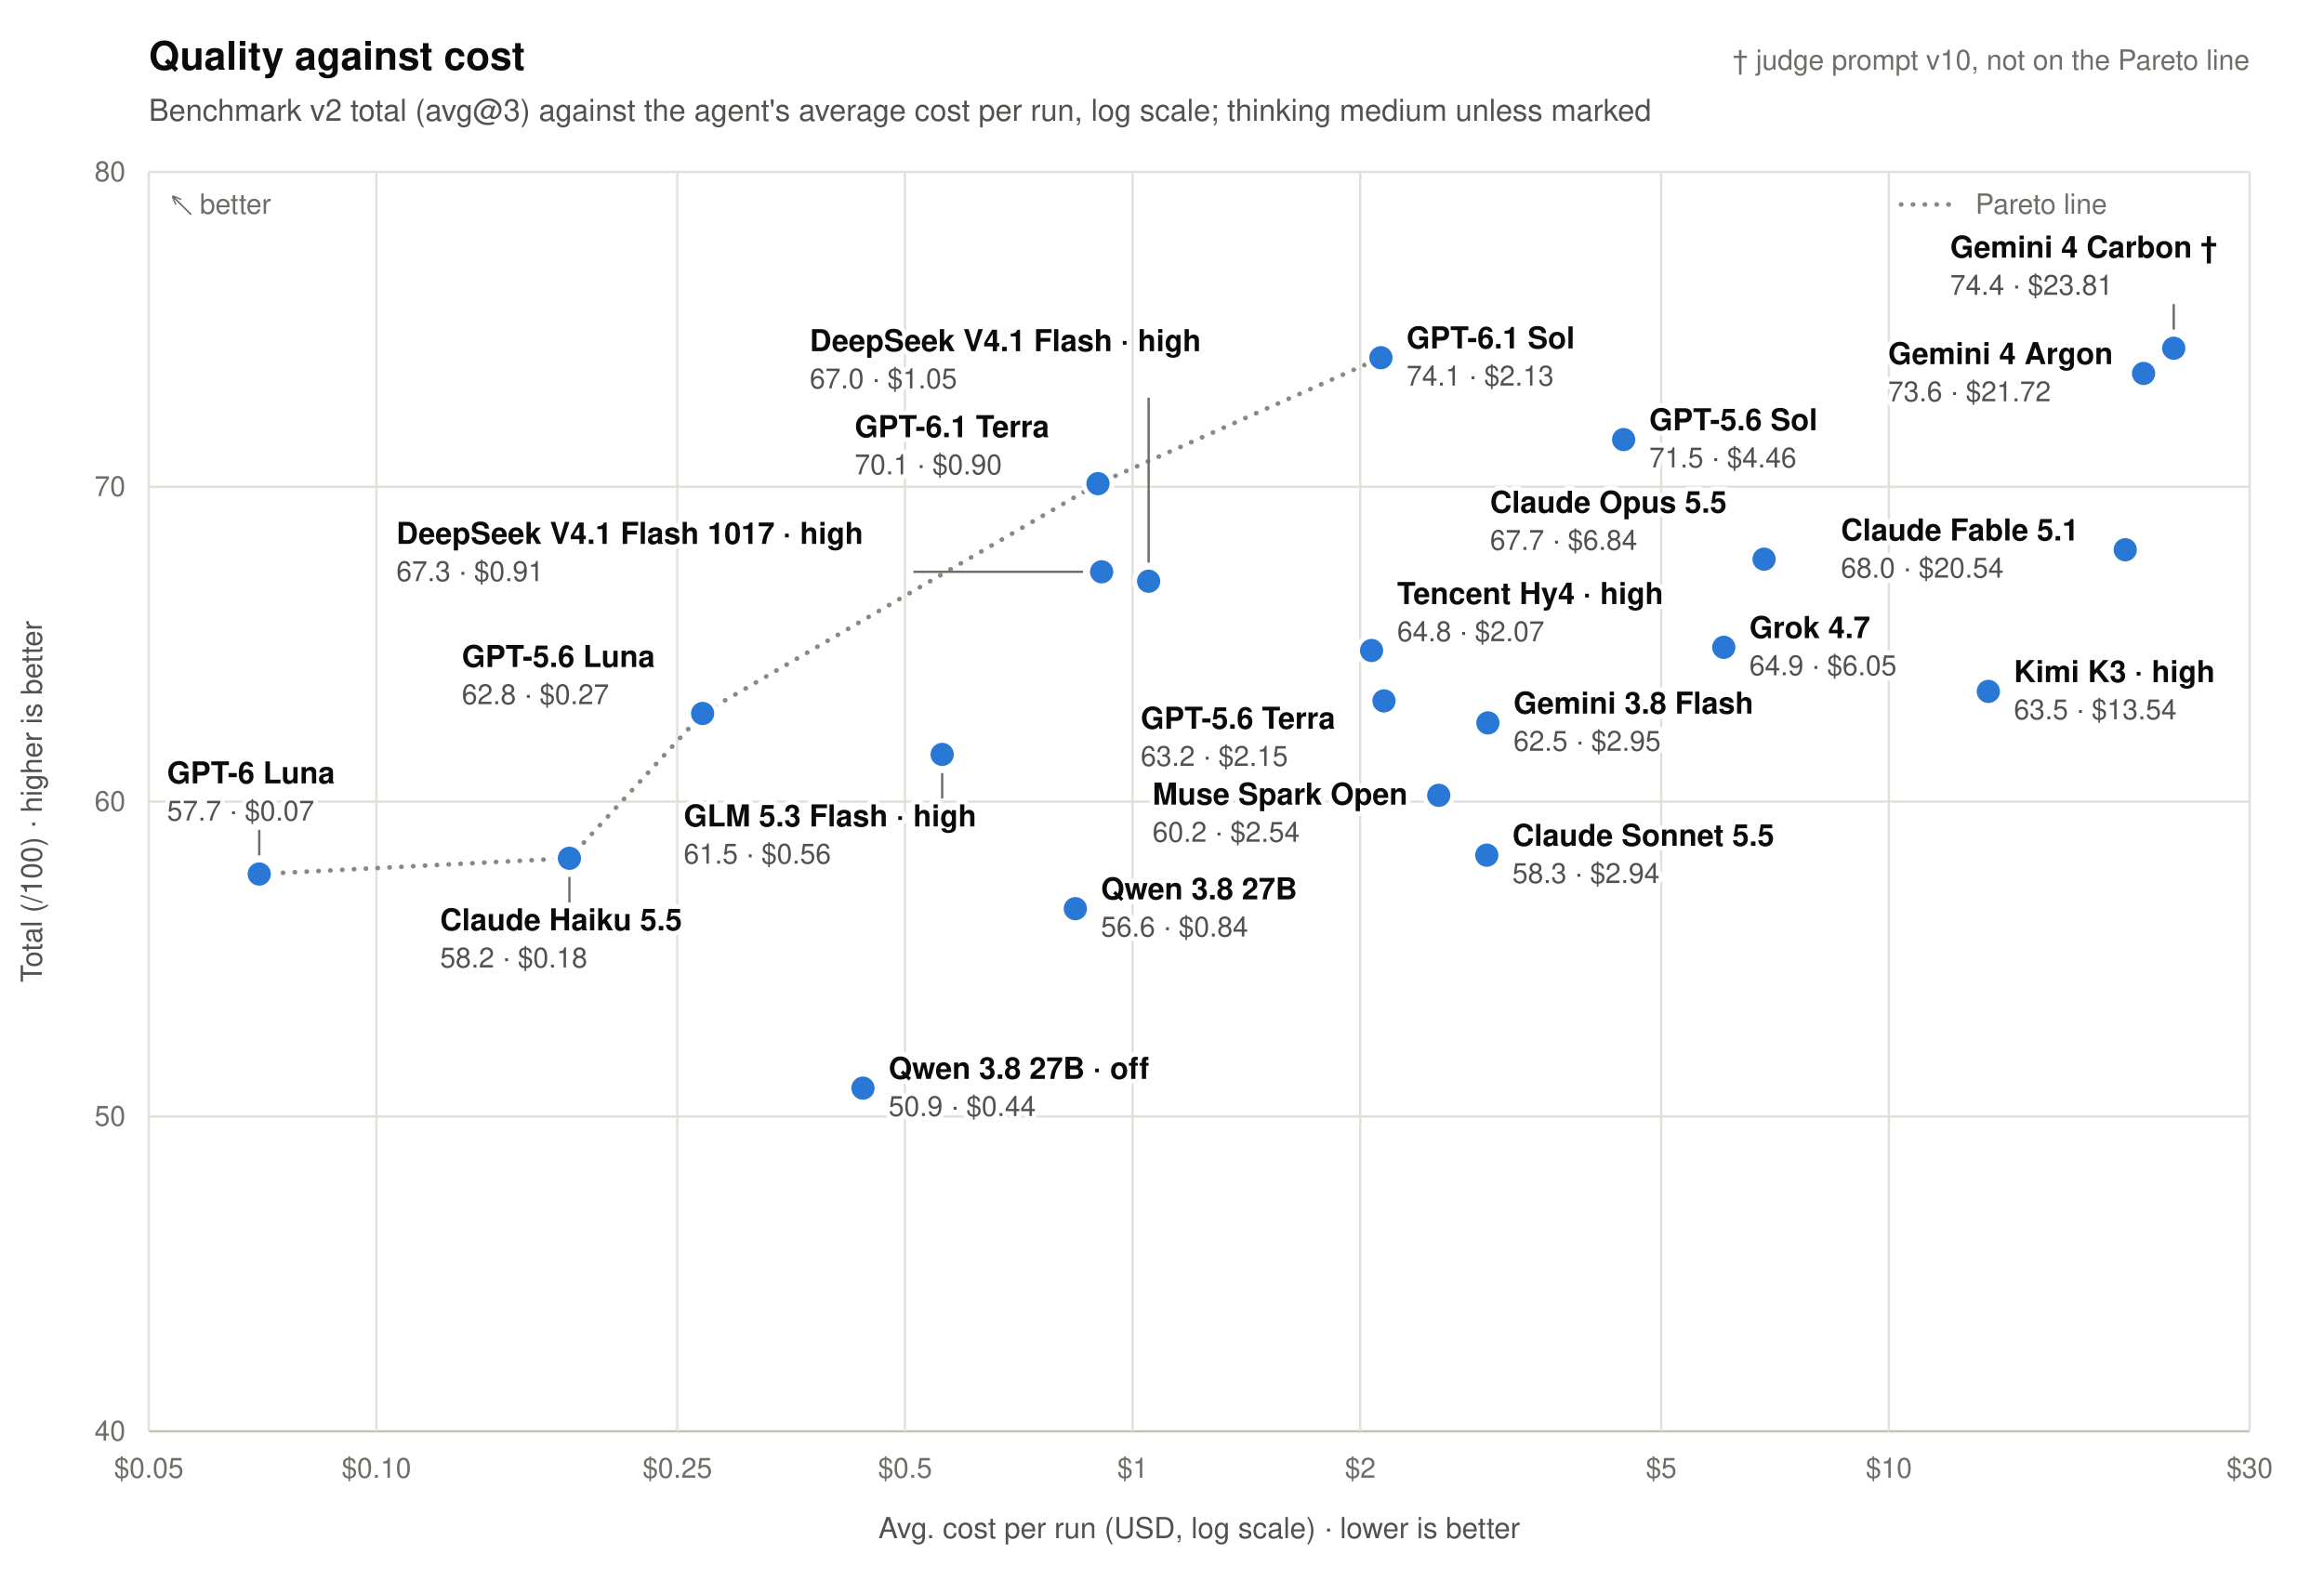
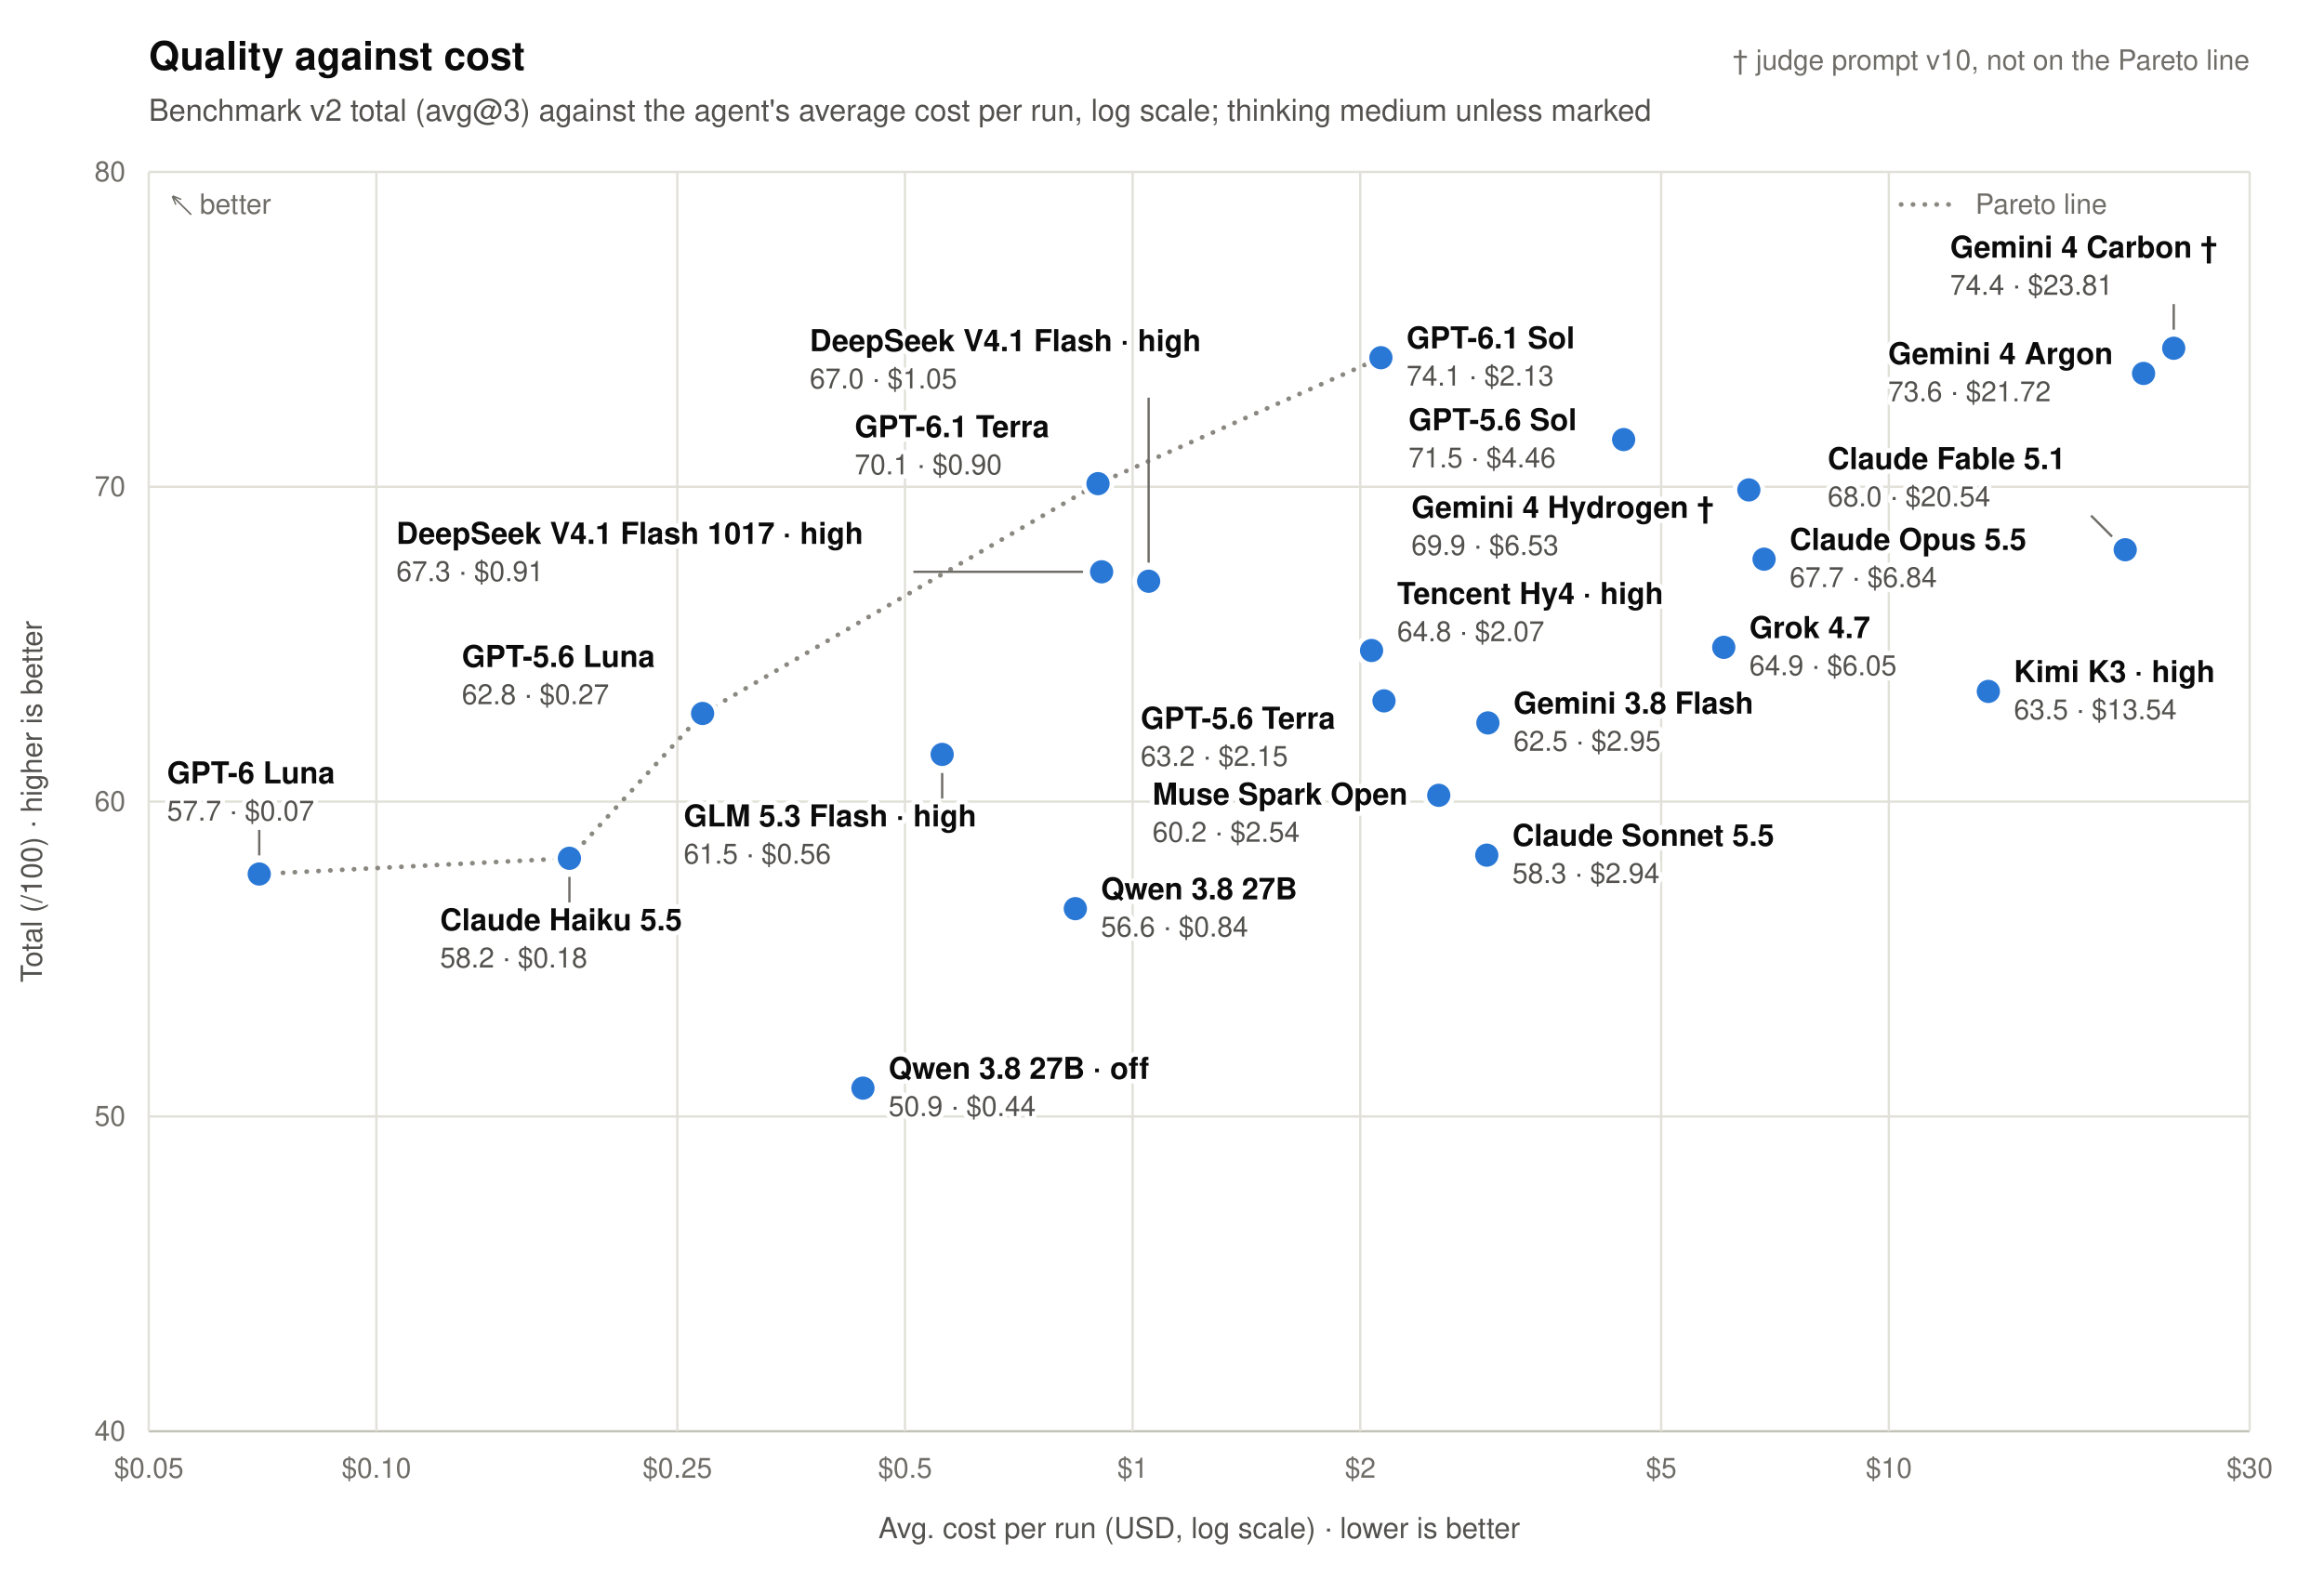
<svg xmlns="http://www.w3.org/2000/svg" width="1000" height="680" viewBox="0 0 1000 680" role="img" aria-labelledby="t d">
  <rect width="1000" height="680" fill="#ffffff" />
  <g font-family="system-ui, -apple-system, 'Segoe UI', Helvetica, Arial, sans-serif">
    <text x="64" y="30" font-size="17" font-weight="600" fill="#0b0b0b">Quality against cost</text>
    <text x="64" y="52" font-size="13" fill="#52514e">Benchmark v2 total (avg@3) against the agent's average cost per run, log scale; thinking medium unless marked</text>
    <text x="968" y="30" font-size="12" text-anchor="end" fill="#6f6d68">† judge prompt v10, not on the Pareto line</text>
    <line x1="64" x2="968" y1="616" y2="616" stroke="#c3c2b7" stroke-width="1" />
    <text x="54" y="620" font-size="12" text-anchor="end" fill="#6f6d68" style="font-variant-numeric: tabular-nums">40</text>
    <line x1="64" x2="968" y1="480.5" y2="480.5" stroke="#e1e0d9" stroke-width="1" />
    <text x="54" y="484.5" font-size="12" text-anchor="end" fill="#6f6d68" style="font-variant-numeric: tabular-nums">50</text>
    <line x1="64" x2="968" y1="345" y2="345" stroke="#e1e0d9" stroke-width="1" />
    <text x="54" y="349" font-size="12" text-anchor="end" fill="#6f6d68" style="font-variant-numeric: tabular-nums">60</text>
    <line x1="64" x2="968" y1="209.5" y2="209.5" stroke="#e1e0d9" stroke-width="1" />
    <text x="54" y="213.5" font-size="12" text-anchor="end" fill="#6f6d68" style="font-variant-numeric: tabular-nums">70</text>
    <line x1="64" x2="968" y1="74" y2="74" stroke="#e1e0d9" stroke-width="1" />
    <text x="54" y="78" font-size="12" text-anchor="end" fill="#6f6d68" style="font-variant-numeric: tabular-nums">80</text>
    <line x1="64" x2="64" y1="74" y2="616" stroke="#e1e0d9" stroke-width="1" />
    <text x="64" y="636" font-size="12" text-anchor="middle" fill="#6f6d68" style="font-variant-numeric: tabular-nums">$0.05</text>
    <line x1="161.95" x2="161.95" y1="74" y2="616" stroke="#e1e0d9" stroke-width="1" />
    <text x="161.95" y="636" font-size="12" text-anchor="middle" fill="#6f6d68" style="font-variant-numeric: tabular-nums">$0.10</text>
    <line x1="291.44" x2="291.44" y1="74" y2="616" stroke="#e1e0d9" stroke-width="1" />
    <text x="291.44" y="636" font-size="12" text-anchor="middle" fill="#6f6d68" style="font-variant-numeric: tabular-nums">$0.25</text>
    <line x1="389.4" x2="389.4" y1="74" y2="616" stroke="#e1e0d9" stroke-width="1" />
    <text x="389.4" y="636" font-size="12" text-anchor="middle" fill="#6f6d68" style="font-variant-numeric: tabular-nums">$0.5</text>
    <line x1="487.35" x2="487.35" y1="74" y2="616" stroke="#e1e0d9" stroke-width="1" />
    <text x="487.35" y="636" font-size="12" text-anchor="middle" fill="#6f6d68" style="font-variant-numeric: tabular-nums">$1</text>
    <line x1="585.3" x2="585.3" y1="74" y2="616" stroke="#e1e0d9" stroke-width="1" />
    <text x="585.3" y="636" font-size="12" text-anchor="middle" fill="#6f6d68" style="font-variant-numeric: tabular-nums">$2</text>
    <line x1="714.79" x2="714.79" y1="74" y2="616" stroke="#e1e0d9" stroke-width="1" />
    <text x="714.79" y="636" font-size="12" text-anchor="middle" fill="#6f6d68" style="font-variant-numeric: tabular-nums">$5</text>
    <line x1="812.75" x2="812.75" y1="74" y2="616" stroke="#e1e0d9" stroke-width="1" />
    <text x="812.75" y="636" font-size="12" text-anchor="middle" fill="#6f6d68" style="font-variant-numeric: tabular-nums">$10</text>
    <line x1="968" x2="968" y1="74" y2="616" stroke="#e1e0d9" stroke-width="1" />
    <text x="968" y="636" font-size="12" text-anchor="middle" fill="#6f6d68" style="font-variant-numeric: tabular-nums">$30</text>
    <text x="516" y="662" font-size="12.5" text-anchor="middle" fill="#52514e">Avg. cost per run (USD, log scale) · lower is better</text>
    <text transform="translate(18 345) rotate(-90)" font-size="12.5" text-anchor="middle" fill="#52514e">Total (/100) · higher is better</text>
    <text x="74" y="92" font-size="12" fill="#6f6d68">↖ better</text>
    <polyline points="111.55,376.16 245.02,369.39 302.32,307.06 472.46,208.15 594.2,153.95" fill="none" stroke="#8a8880" stroke-width="2" stroke-dasharray="0.1 5" stroke-linecap="round" />
    <line x1="818" x2="842" y1="88" y2="88" stroke="#8a8880" stroke-width="2" stroke-dasharray="0.1 5" stroke-linecap="round" />
    <text x="850" y="92" font-size="12" fill="#6f6d68">Pareto line</text>
    <line x1="935.34" y1="141.88" x2="935.34" y2="130.88" stroke="#6f6d68" stroke-width="1" />
+     <line x1="908.81" y1="230.94" x2="899.77" y2="221.9" stroke="#6f6d68" stroke-width="1" />
    <line x1="466.02" y1="246.09" x2="393.02" y2="246.09" stroke="#6f6d68" stroke-width="1" />
    <line x1="494.25" y1="242.15" x2="494.25" y2="171.15" stroke="#6f6d68" stroke-width="1" />
    <line x1="405.41" y1="332.68" x2="405.41" y2="343.68" stroke="#6f6d68" stroke-width="1" />
    <line x1="245.02" y1="377.39" x2="245.02" y2="388.39" stroke="#6f6d68" stroke-width="1" />
    <line x1="111.55" y1="368.16" x2="111.55" y2="357.16" stroke="#6f6d68" stroke-width="1" />
    <circle cx="935.34" cy="149.88" r="6" fill="#2a78d6" stroke="#ffffff" stroke-width="2" />
    <circle cx="594.2" cy="153.95" r="6" fill="#2a78d6" stroke="#ffffff" stroke-width="2" />
    <circle cx="922.36" cy="160.72" r="6" fill="#2a78d6" stroke="#ffffff" stroke-width="2" />
    <circle cx="698.64" cy="189.18" r="6" fill="#2a78d6" stroke="#ffffff" stroke-width="2" />
    <circle cx="472.46" cy="208.15" r="6" fill="#2a78d6" stroke="#ffffff" stroke-width="2" />
+     <circle cx="752.52" cy="210.85" r="6" fill="#2a78d6" stroke="#ffffff" stroke-width="2" />
    <circle cx="914.47" cy="236.6" r="6" fill="#2a78d6" stroke="#ffffff" stroke-width="2" />
    <circle cx="759.07" cy="240.66" r="6" fill="#2a78d6" stroke="#ffffff" stroke-width="2" />
    <circle cx="474.02" cy="246.09" r="6" fill="#2a78d6" stroke="#ffffff" stroke-width="2" />
    <circle cx="494.25" cy="250.15" r="6" fill="#2a78d6" stroke="#ffffff" stroke-width="2" />
    <circle cx="741.73" cy="278.6" r="6" fill="#2a78d6" stroke="#ffffff" stroke-width="2" />
    <circle cx="590.17" cy="279.96" r="6" fill="#2a78d6" stroke="#ffffff" stroke-width="2" />
    <circle cx="855.57" cy="297.57" r="6" fill="#2a78d6" stroke="#ffffff" stroke-width="2" />
    <circle cx="595.52" cy="301.64" r="6" fill="#2a78d6" stroke="#ffffff" stroke-width="2" />
    <circle cx="302.32" cy="307.06" r="6" fill="#2a78d6" stroke="#ffffff" stroke-width="2" />
    <circle cx="640.23" cy="311.13" r="6" fill="#2a78d6" stroke="#ffffff" stroke-width="2" />
    <circle cx="405.41" cy="324.68" r="6" fill="#2a78d6" stroke="#ffffff" stroke-width="2" />
    <circle cx="619.08" cy="342.29" r="6" fill="#2a78d6" stroke="#ffffff" stroke-width="2" />
    <circle cx="639.75" cy="368.04" r="6" fill="#2a78d6" stroke="#ffffff" stroke-width="2" />
    <circle cx="245.02" cy="369.39" r="6" fill="#2a78d6" stroke="#ffffff" stroke-width="2" />
    <circle cx="111.55" cy="376.16" r="6" fill="#2a78d6" stroke="#ffffff" stroke-width="2" />
    <circle cx="462.71" cy="391.07" r="6" fill="#2a78d6" stroke="#ffffff" stroke-width="2" />
    <circle cx="371.33" cy="468.31" r="6" fill="#2a78d6" stroke="#ffffff" stroke-width="2" />
    <text x="839.12" y="110.88" font-size="13" font-weight="600" fill="#0b0b0b" stroke="#ffffff" stroke-width="4" stroke-linejoin="round" paint-order="stroke">Gemini 4 Carbon †</text>
    <text x="839.12" y="126.88" font-size="12" fill="#52514e" stroke="#ffffff" stroke-width="4" stroke-linejoin="round" paint-order="stroke" style="font-variant-numeric: tabular-nums">74.4 · $23.81</text>
    <text x="605.2" y="149.95" font-size="13" font-weight="600" fill="#0b0b0b" stroke="#ffffff" stroke-width="4" stroke-linejoin="round" paint-order="stroke">GPT-6.1 Sol</text>
    <text x="605.2" y="165.95" font-size="12" fill="#52514e" stroke="#ffffff" stroke-width="4" stroke-linejoin="round" paint-order="stroke" style="font-variant-numeric: tabular-nums">74.1 · $2.13</text>
    <text x="812.42" y="156.72" font-size="13" font-weight="600" fill="#0b0b0b" stroke="#ffffff" stroke-width="4" stroke-linejoin="round" paint-order="stroke">Gemini 4 Argon</text>
    <text x="812.42" y="172.72" font-size="12" fill="#52514e" stroke="#ffffff" stroke-width="4" stroke-linejoin="round" paint-order="stroke" style="font-variant-numeric: tabular-nums">73.6 · $21.72</text>
-     <text x="709.64" y="185.18" font-size="13" font-weight="600" fill="#0b0b0b" stroke="#ffffff" stroke-width="4" stroke-linejoin="round" paint-order="stroke">GPT-5.6 Sol</text>
-     <text x="709.64" y="201.18" font-size="12" fill="#52514e" stroke="#ffffff" stroke-width="4" stroke-linejoin="round" paint-order="stroke" style="font-variant-numeric: tabular-nums">71.5 · $4.46</text>
+     <text x="606.06" y="185.18" font-size="13" font-weight="600" fill="#0b0b0b" stroke="#ffffff" stroke-width="4" stroke-linejoin="round" paint-order="stroke">GPT-5.6 Sol</text>
+     <text x="606.06" y="201.18" font-size="12" fill="#52514e" stroke="#ffffff" stroke-width="4" stroke-linejoin="round" paint-order="stroke" style="font-variant-numeric: tabular-nums">71.5 · $4.46</text>
    <text x="367.76" y="188.15" font-size="13" font-weight="600" fill="#0b0b0b" stroke="#ffffff" stroke-width="4" stroke-linejoin="round" paint-order="stroke">GPT-6.1 Terra</text>
    <text x="367.76" y="204.15" font-size="12" fill="#52514e" stroke="#ffffff" stroke-width="4" stroke-linejoin="round" paint-order="stroke" style="font-variant-numeric: tabular-nums">70.1 · $0.90</text>
-     <text x="792.12" y="232.6" font-size="13" font-weight="600" fill="#0b0b0b" stroke="#ffffff" stroke-width="4" stroke-linejoin="round" paint-order="stroke">Claude Fable 5.1</text>
-     <text x="792.12" y="248.6" font-size="12" fill="#52514e" stroke="#ffffff" stroke-width="4" stroke-linejoin="round" paint-order="stroke" style="font-variant-numeric: tabular-nums">68.0 · $20.54</text>
-     <text x="641.14" y="220.66" font-size="13" font-weight="600" fill="#0b0b0b" stroke="#ffffff" stroke-width="4" stroke-linejoin="round" paint-order="stroke">Claude Opus 5.5</text>
-     <text x="641.14" y="236.66" font-size="12" fill="#52514e" stroke="#ffffff" stroke-width="4" stroke-linejoin="round" paint-order="stroke" style="font-variant-numeric: tabular-nums">67.7 · $6.84</text>
+     <text x="607.3" y="222.85" font-size="13" font-weight="600" fill="#0b0b0b" stroke="#ffffff" stroke-width="4" stroke-linejoin="round" paint-order="stroke">Gemini 4 Hydrogen †</text>
+     <text x="607.3" y="238.85" font-size="12" fill="#52514e" stroke="#ffffff" stroke-width="4" stroke-linejoin="round" paint-order="stroke" style="font-variant-numeric: tabular-nums">69.9 · $6.53</text>
+     <text x="786.42" y="201.9" font-size="13" font-weight="600" fill="#0b0b0b" stroke="#ffffff" stroke-width="4" stroke-linejoin="round" paint-order="stroke">Claude Fable 5.1</text>
+     <text x="786.42" y="217.9" font-size="12" fill="#52514e" stroke="#ffffff" stroke-width="4" stroke-linejoin="round" paint-order="stroke" style="font-variant-numeric: tabular-nums">68.0 · $20.54</text>
+     <text x="770.07" y="236.66" font-size="13" font-weight="600" fill="#0b0b0b" stroke="#ffffff" stroke-width="4" stroke-linejoin="round" paint-order="stroke">Claude Opus 5.5</text>
+     <text x="770.07" y="252.66" font-size="12" fill="#52514e" stroke="#ffffff" stroke-width="4" stroke-linejoin="round" paint-order="stroke" style="font-variant-numeric: tabular-nums">67.7 · $6.84</text>
    <text x="170.54" y="234.09" font-size="13" font-weight="600" fill="#0b0b0b" stroke="#ffffff" stroke-width="4" stroke-linejoin="round" paint-order="stroke">DeepSeek V4.1 Flash 1017 · high</text>
    <text x="170.54" y="250.09" font-size="12" fill="#52514e" stroke="#ffffff" stroke-width="4" stroke-linejoin="round" paint-order="stroke" style="font-variant-numeric: tabular-nums">67.3 · $0.91</text>
    <text x="348.41" y="151.15" font-size="13" font-weight="600" fill="#0b0b0b" stroke="#ffffff" stroke-width="4" stroke-linejoin="round" paint-order="stroke">DeepSeek V4.1 Flash · high</text>
    <text x="348.41" y="167.15" font-size="12" fill="#52514e" stroke="#ffffff" stroke-width="4" stroke-linejoin="round" paint-order="stroke" style="font-variant-numeric: tabular-nums">67.0 · $1.05</text>
    <text x="752.73" y="274.6" font-size="13" font-weight="600" fill="#0b0b0b" stroke="#ffffff" stroke-width="4" stroke-linejoin="round" paint-order="stroke">Grok 4.7</text>
    <text x="752.73" y="290.6" font-size="12" fill="#52514e" stroke="#ffffff" stroke-width="4" stroke-linejoin="round" paint-order="stroke" style="font-variant-numeric: tabular-nums">64.9 · $6.05</text>
    <text x="601.17" y="259.96" font-size="13" font-weight="600" fill="#0b0b0b" stroke="#ffffff" stroke-width="4" stroke-linejoin="round" paint-order="stroke">Tencent Hy4 · high</text>
    <text x="601.17" y="275.96" font-size="12" fill="#52514e" stroke="#ffffff" stroke-width="4" stroke-linejoin="round" paint-order="stroke" style="font-variant-numeric: tabular-nums">64.8 · $2.07</text>
    <text x="866.57" y="293.57" font-size="13" font-weight="600" fill="#0b0b0b" stroke="#ffffff" stroke-width="4" stroke-linejoin="round" paint-order="stroke">Kimi K3 · high</text>
    <text x="866.57" y="309.57" font-size="12" fill="#52514e" stroke="#ffffff" stroke-width="4" stroke-linejoin="round" paint-order="stroke" style="font-variant-numeric: tabular-nums">63.5 · $13.54</text>
    <text x="490.82" y="313.64" font-size="13" font-weight="600" fill="#0b0b0b" stroke="#ffffff" stroke-width="4" stroke-linejoin="round" paint-order="stroke">GPT-5.6 Terra</text>
    <text x="490.82" y="329.64" font-size="12" fill="#52514e" stroke="#ffffff" stroke-width="4" stroke-linejoin="round" paint-order="stroke" style="font-variant-numeric: tabular-nums">63.2 · $2.15</text>
    <text x="198.72" y="287.06" font-size="13" font-weight="600" fill="#0b0b0b" stroke="#ffffff" stroke-width="4" stroke-linejoin="round" paint-order="stroke">GPT-5.6 Luna</text>
    <text x="198.72" y="303.06" font-size="12" fill="#52514e" stroke="#ffffff" stroke-width="4" stroke-linejoin="round" paint-order="stroke" style="font-variant-numeric: tabular-nums">62.8 · $0.27</text>
    <text x="651.23" y="307.13" font-size="13" font-weight="600" fill="#0b0b0b" stroke="#ffffff" stroke-width="4" stroke-linejoin="round" paint-order="stroke">Gemini 3.8 Flash</text>
    <text x="651.23" y="323.13" font-size="12" fill="#52514e" stroke="#ffffff" stroke-width="4" stroke-linejoin="round" paint-order="stroke" style="font-variant-numeric: tabular-nums">62.5 · $2.95</text>
    <text x="294.19" y="355.68" font-size="13" font-weight="600" fill="#0b0b0b" stroke="#ffffff" stroke-width="4" stroke-linejoin="round" paint-order="stroke">GLM 5.3 Flash · high</text>
    <text x="294.19" y="371.68" font-size="12" fill="#52514e" stroke="#ffffff" stroke-width="4" stroke-linejoin="round" paint-order="stroke" style="font-variant-numeric: tabular-nums">61.5 · $0.56</text>
    <text x="495.91" y="346.29" font-size="13" font-weight="600" fill="#0b0b0b" stroke="#ffffff" stroke-width="4" stroke-linejoin="round" paint-order="stroke">Muse Spark Open</text>
    <text x="495.91" y="362.29" font-size="12" fill="#52514e" stroke="#ffffff" stroke-width="4" stroke-linejoin="round" paint-order="stroke" style="font-variant-numeric: tabular-nums">60.2 · $2.54</text>
    <text x="650.75" y="364.04" font-size="13" font-weight="600" fill="#0b0b0b" stroke="#ffffff" stroke-width="4" stroke-linejoin="round" paint-order="stroke">Claude Sonnet 5.5</text>
    <text x="650.75" y="380.04" font-size="12" fill="#52514e" stroke="#ffffff" stroke-width="4" stroke-linejoin="round" paint-order="stroke" style="font-variant-numeric: tabular-nums">58.3 · $2.94</text>
    <text x="189.35" y="400.39" font-size="13" font-weight="600" fill="#0b0b0b" stroke="#ffffff" stroke-width="4" stroke-linejoin="round" paint-order="stroke">Claude Haiku 5.5</text>
    <text x="189.35" y="416.39" font-size="12" fill="#52514e" stroke="#ffffff" stroke-width="4" stroke-linejoin="round" paint-order="stroke" style="font-variant-numeric: tabular-nums">58.2 · $0.18</text>
    <text x="71.86" y="337.16" font-size="13" font-weight="600" fill="#0b0b0b" stroke="#ffffff" stroke-width="4" stroke-linejoin="round" paint-order="stroke">GPT-6 Luna</text>
    <text x="71.86" y="353.16" font-size="12" fill="#52514e" stroke="#ffffff" stroke-width="4" stroke-linejoin="round" paint-order="stroke" style="font-variant-numeric: tabular-nums">57.7 · $0.07</text>
    <text x="473.71" y="387.07" font-size="13" font-weight="600" fill="#0b0b0b" stroke="#ffffff" stroke-width="4" stroke-linejoin="round" paint-order="stroke">Qwen 3.8 27B</text>
    <text x="473.71" y="403.07" font-size="12" fill="#52514e" stroke="#ffffff" stroke-width="4" stroke-linejoin="round" paint-order="stroke" style="font-variant-numeric: tabular-nums">56.6 · $0.84</text>
    <text x="382.33" y="464.31" font-size="13" font-weight="600" fill="#0b0b0b" stroke="#ffffff" stroke-width="4" stroke-linejoin="round" paint-order="stroke">Qwen 3.8 27B · off</text>
    <text x="382.33" y="480.31" font-size="12" fill="#52514e" stroke="#ffffff" stroke-width="4" stroke-linejoin="round" paint-order="stroke" style="font-variant-numeric: tabular-nums">50.9 · $0.44</text>
  </g>
</svg>
